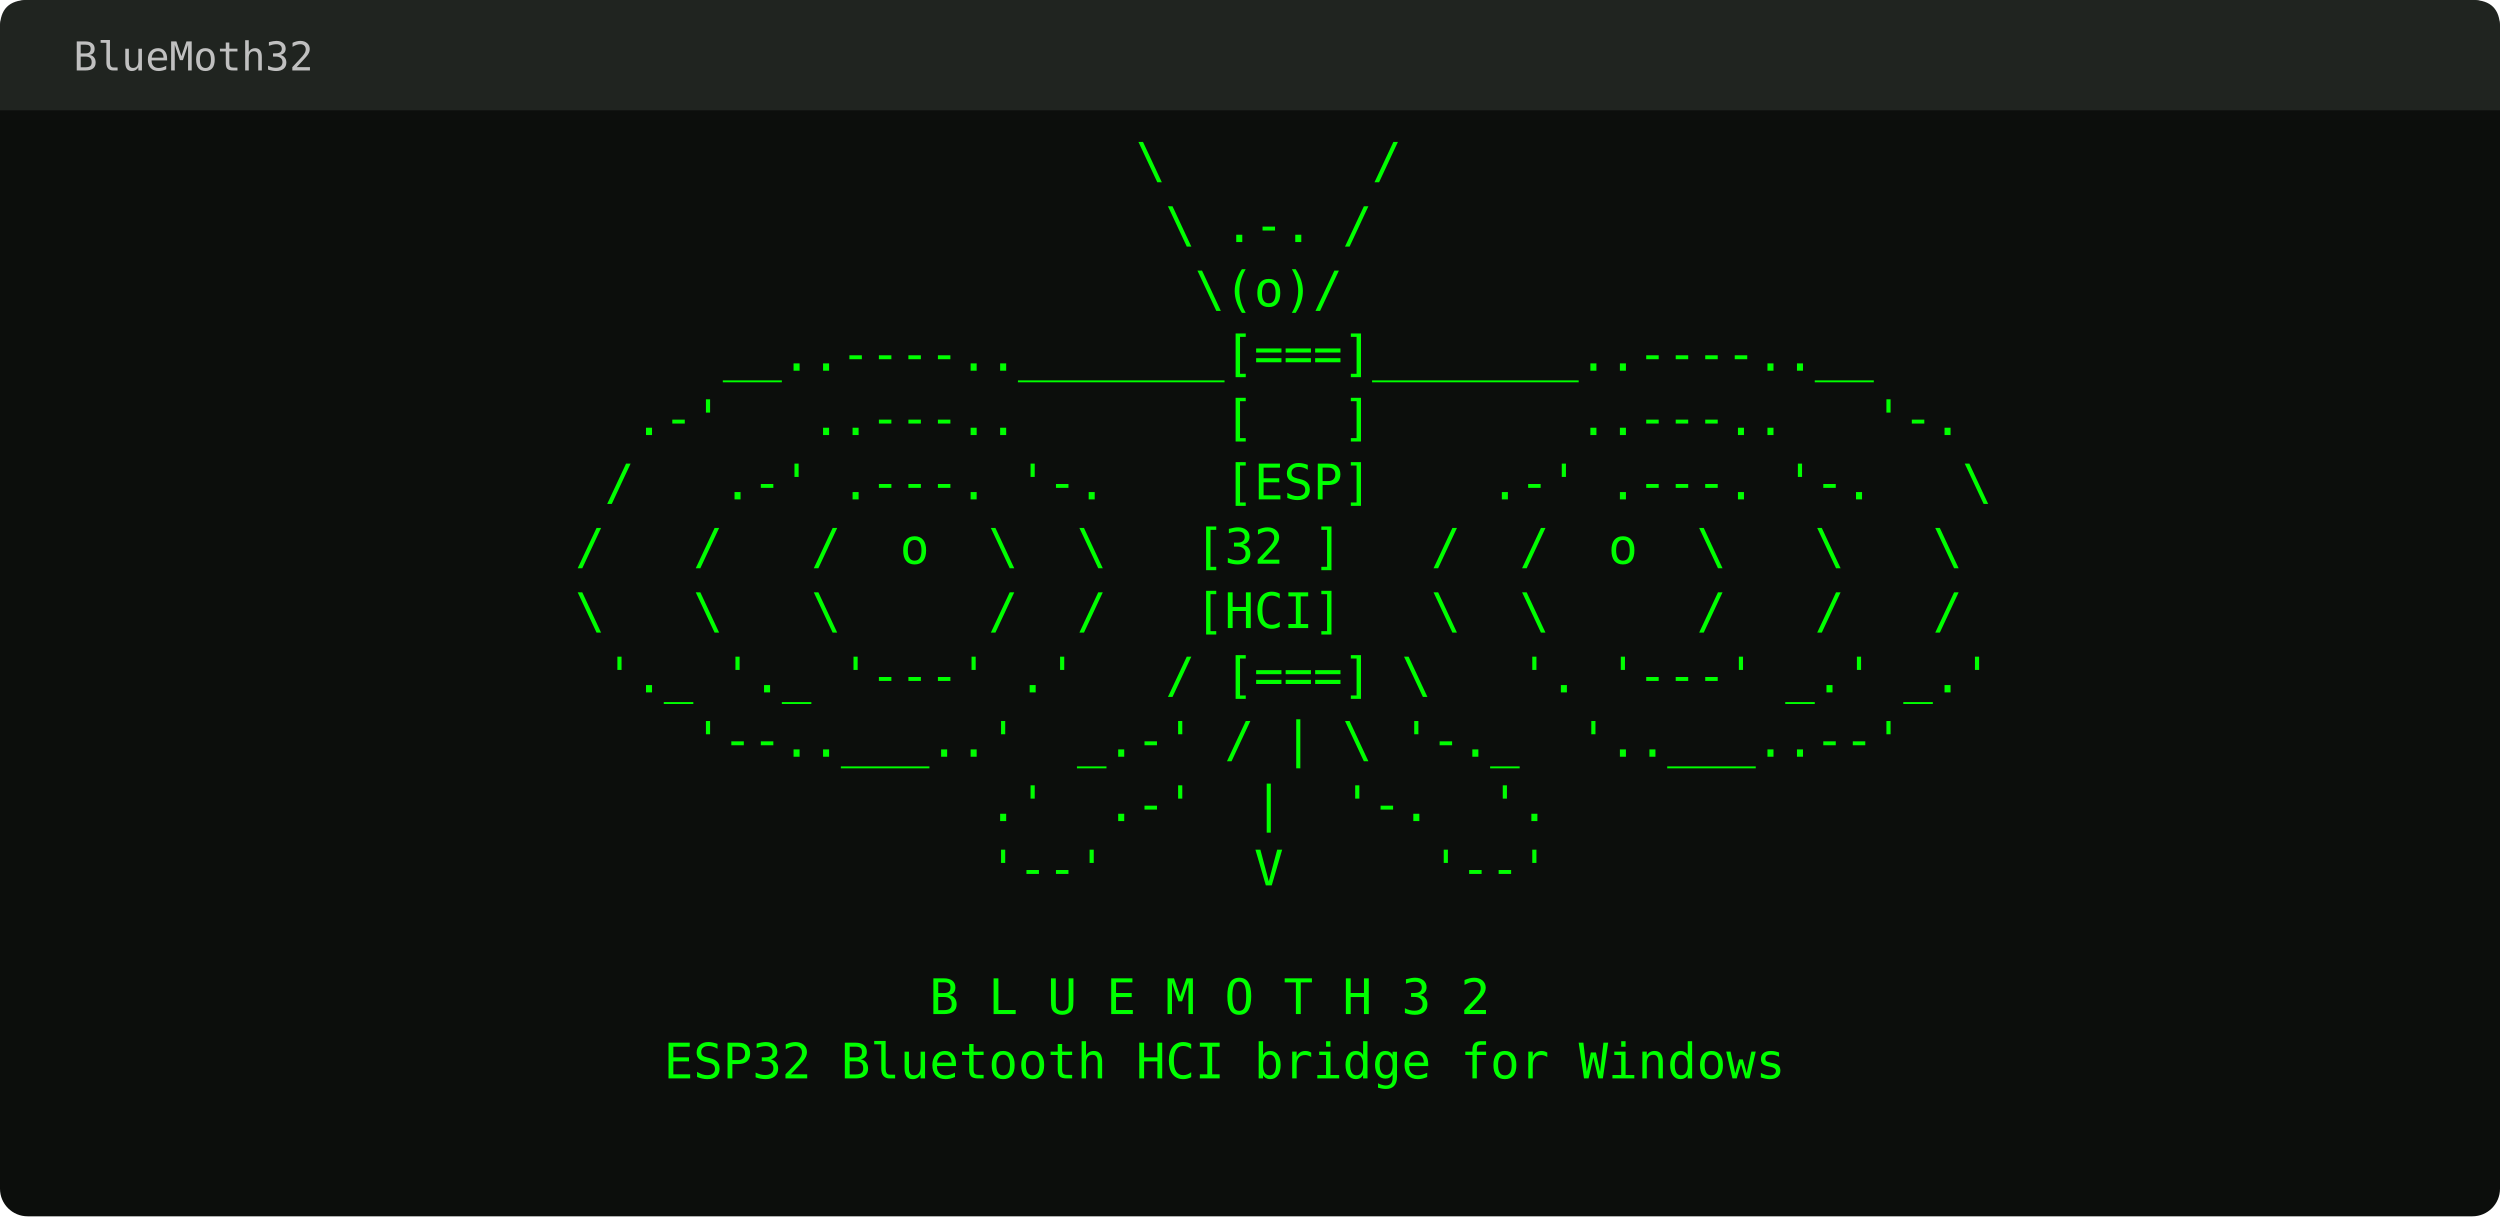
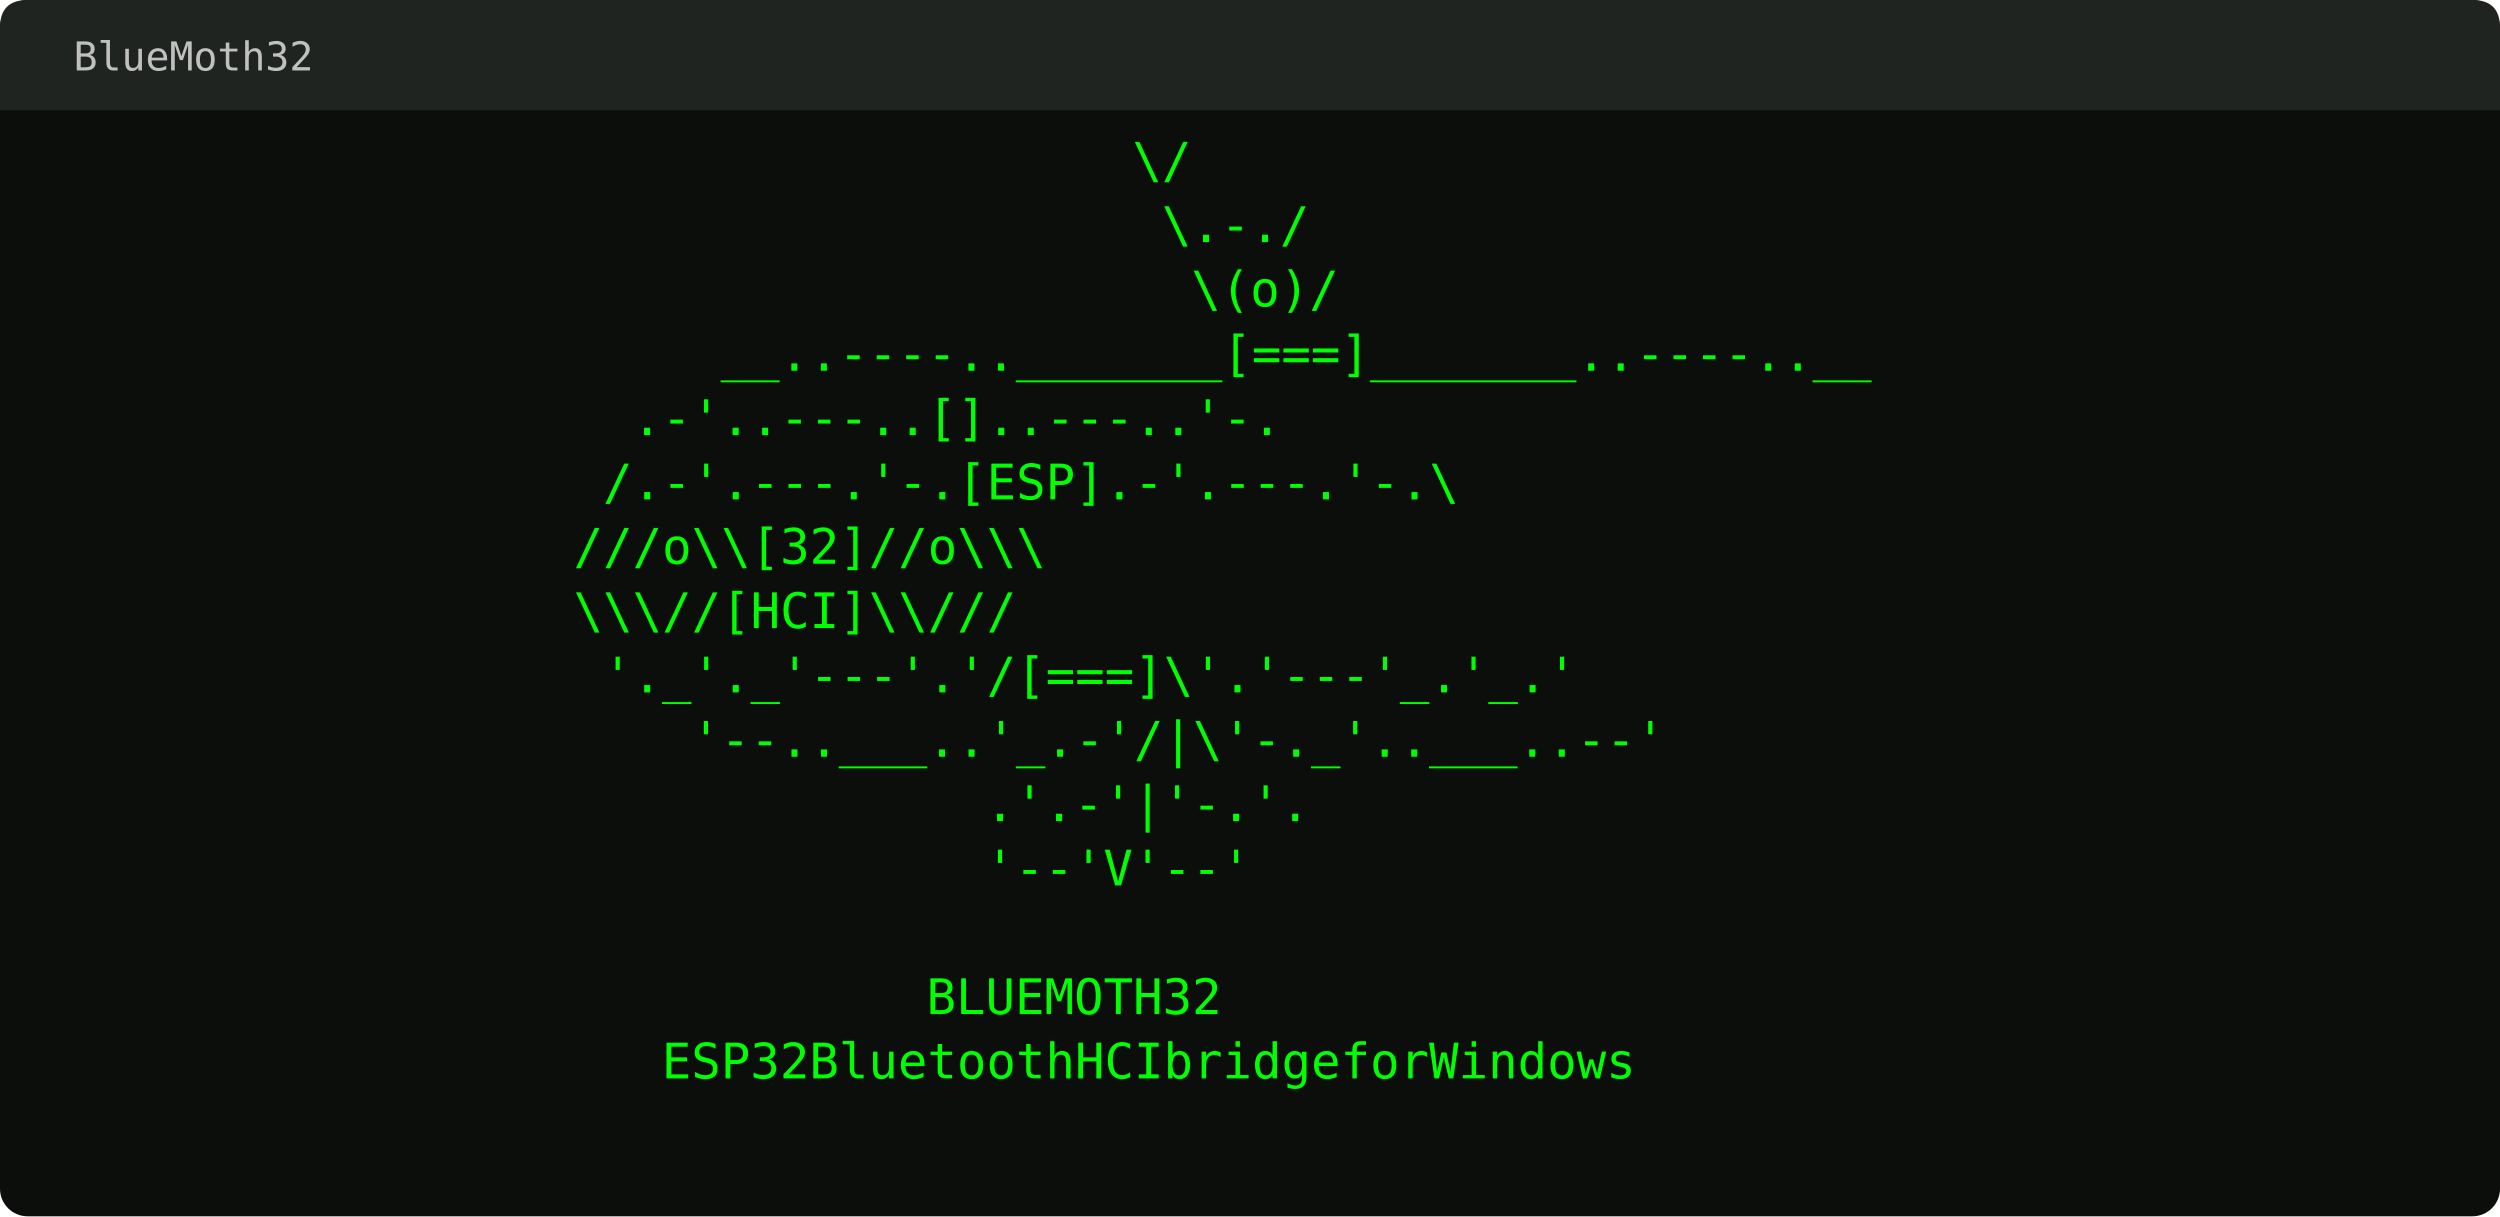
<svg xmlns="http://www.w3.org/2000/svg" width="816" height="397" viewBox="0 0 816 397">
  <rect width="816" height="397" rx="9" fill="#0c0e0c" />
  <path d="M9 0H807Q816 0 816 9V36H0V9Q0 0 9 0" fill="#202420" />
  <text x="24" y="23" fill="#c0c0c0" font-family="Consolas, monospace" font-size="13">BlueMoth32</text>
  <g font-family="Consolas, Cascadia Mono, monospace" font-size="16" xml:space="preserve">
-     <text x="24" y="58" fill="#00ff00" style="white-space:pre">                                    \       /</text>
-     <text x="24" y="79" fill="#00ff00" style="white-space:pre">                                     \ .-. /</text>
-     <text x="24" y="100" fill="#00ff00" style="white-space:pre">                                      \(o)/</text>
-     <text x="24" y="121" fill="#00ff00" style="white-space:pre">                      __..----.._______[===]_______..----..__</text>
-     <text x="24" y="142" fill="#00ff00" style="white-space:pre">                   .-'   ..---..       [   ]       ..---..   '-.</text>
-     <text x="24" y="163" fill="#00ff00" style="white-space:pre">                  /   .-' .---. '-.    [ESP]    .-' .---. '-.   \</text>
-     <text x="24" y="184" fill="#00ff00" style="white-space:pre">                 /   /   /  o  \  \   [32 ]   /  /  o  \   \   \</text>
-     <text x="24" y="205" fill="#00ff00" style="white-space:pre">                 \   \   \     /  /   [HCI]   \  \     /   /   /</text>
-     <text x="24" y="226" fill="#00ff00" style="white-space:pre">                  '._ '._ '---' .'   / [===] \   '. '---' _.' _.'</text>
-     <text x="24" y="247" fill="#00ff00" style="white-space:pre">                     '--..___..'  _.-' / | \ '-._  '..___..--'</text>
-     <text x="24" y="268" fill="#00ff00" style="white-space:pre">                               .'  .-'  |  '-.  '.</text>
-     <text x="24" y="289" fill="#00ff00" style="white-space:pre">                               '--'     V     '--'</text>
-     <text x="24" y="310" fill="#00ff00" style="white-space:pre" />
-     <text x="24" y="331" fill="#00ff00" style="white-space:pre">                             B L U E M O T H 3 2                             </text>
-     <text x="24" y="352" fill="#00ff00" style="white-space:pre">                    ESP32 Bluetooth HCI bridge for Windows                   </text>
+     <text x="369.6 446.4" y="58" fill="#00ff00">\/</text>
+     <text x="379.2 398.4 408 417.6 436.8" y="79" fill="#00ff00">\.-./</text>
+     <text x="388.8 398.4 408 417.6 427.2" y="100" fill="#00ff00">\(o)/</text>
+     <text x="235.2 244.8 254.4 264 273.6 283.2 292.8 302.4 312 321.6 331.2 340.8 350.4 360 369.6 379.2 388.8 398.4 408 417.6 427.2 436.8 446.4 456 465.6 475.2 484.8 494.4 504 513.6 523.2 532.8 542.4 552 561.6 571.2 580.8 590.4 600" y="121" fill="#00ff00">__..----.._______[===]_______..----..__</text>
+     <text x="206.4 216 225.6 264 273.6 283.2 292.8 302.4 312 321.6 398.4 436.8 513.6 523.2 532.8 542.4 552 561.6 571.2 609.6 619.2 628.8" y="142" fill="#00ff00">.-'..---..[]..---..'-.</text>
+     <text x="196.8 235.2 244.8 254.4 273.6 283.2 292.8 302.4 312 331.2 340.8 350.4 398.4 408 417.6 427.2 436.8 484.8 494.4 504 523.2 532.8 542.4 552 561.6 580.8 590.4 600 638.4" y="163" fill="#00ff00">/.-'.---.'-.[ESP].-'.---.'-.\</text>
+     <text x="187.2 225.6 264 292.8 321.6 350.4 388.8 398.4 408 427.2 465.6 494.4 523.2 552 590.4 628.8" y="184" fill="#00ff00">///o\\[32]//o\\\</text>
+     <text x="187.2 225.6 264 321.6 350.4 388.8 398.4 408 417.6 427.2 465.6 494.4 552 590.4 628.8" y="205" fill="#00ff00">\\\//[HCI]\\///</text>
+     <text x="196.8 206.4 216 235.2 244.8 254.4 273.6 283.2 292.8 302.4 312 331.2 340.8 379.2 398.4 408 417.6 427.2 436.8 456 494.4 504 523.2 532.8 542.4 552 561.6 580.8 590.4 600 619.2 628.8 638.4" y="226" fill="#00ff00">'._'._'---'.'/[===]\'.'---'_.'_.'</text>
+     <text x="225.6 235.2 244.8 254.4 264 273.6 283.2 292.8 302.4 312 321.6 350.4 360 369.6 379.2 398.4 417.6 436.8 456 465.6 475.2 484.8 513.6 523.2 532.8 542.4 552 561.6 571.2 580.8 590.4 600 609.6" y="247" fill="#00ff00">'--..___..'_.-'/|\'-._'..___..--'</text>
+     <text x="321.6 331.2 360 369.6 379.2 408 436.8 446.4 456 484.8 494.4" y="268" fill="#00ff00">.'.-'|'-.'.</text>
+     <text x="321.6 331.2 340.8 350.4 408 465.6 475.2 484.8 494.4" y="289" fill="#00ff00">'--'V'--'</text>
+     <text x="302.4 321.6 340.8 360 379.2 398.4 417.6 436.8 456 475.2" y="331" fill="#00ff00">BLUEMOTH32</text>
+     <text x="216 225.6 235.2 244.8 254.4 273.6 283.2 292.8 302.4 312 321.6 331.2 340.8 350.4 369.6 379.2 388.8 408 417.6 427.2 436.8 446.4 456 475.2 484.8 494.4 513.6 523.2 532.8 542.4 552 561.6 571.2" y="352" fill="#00ff00">ESP32BluetoothHCIbridgeforWindows</text>
  </g>
</svg>
